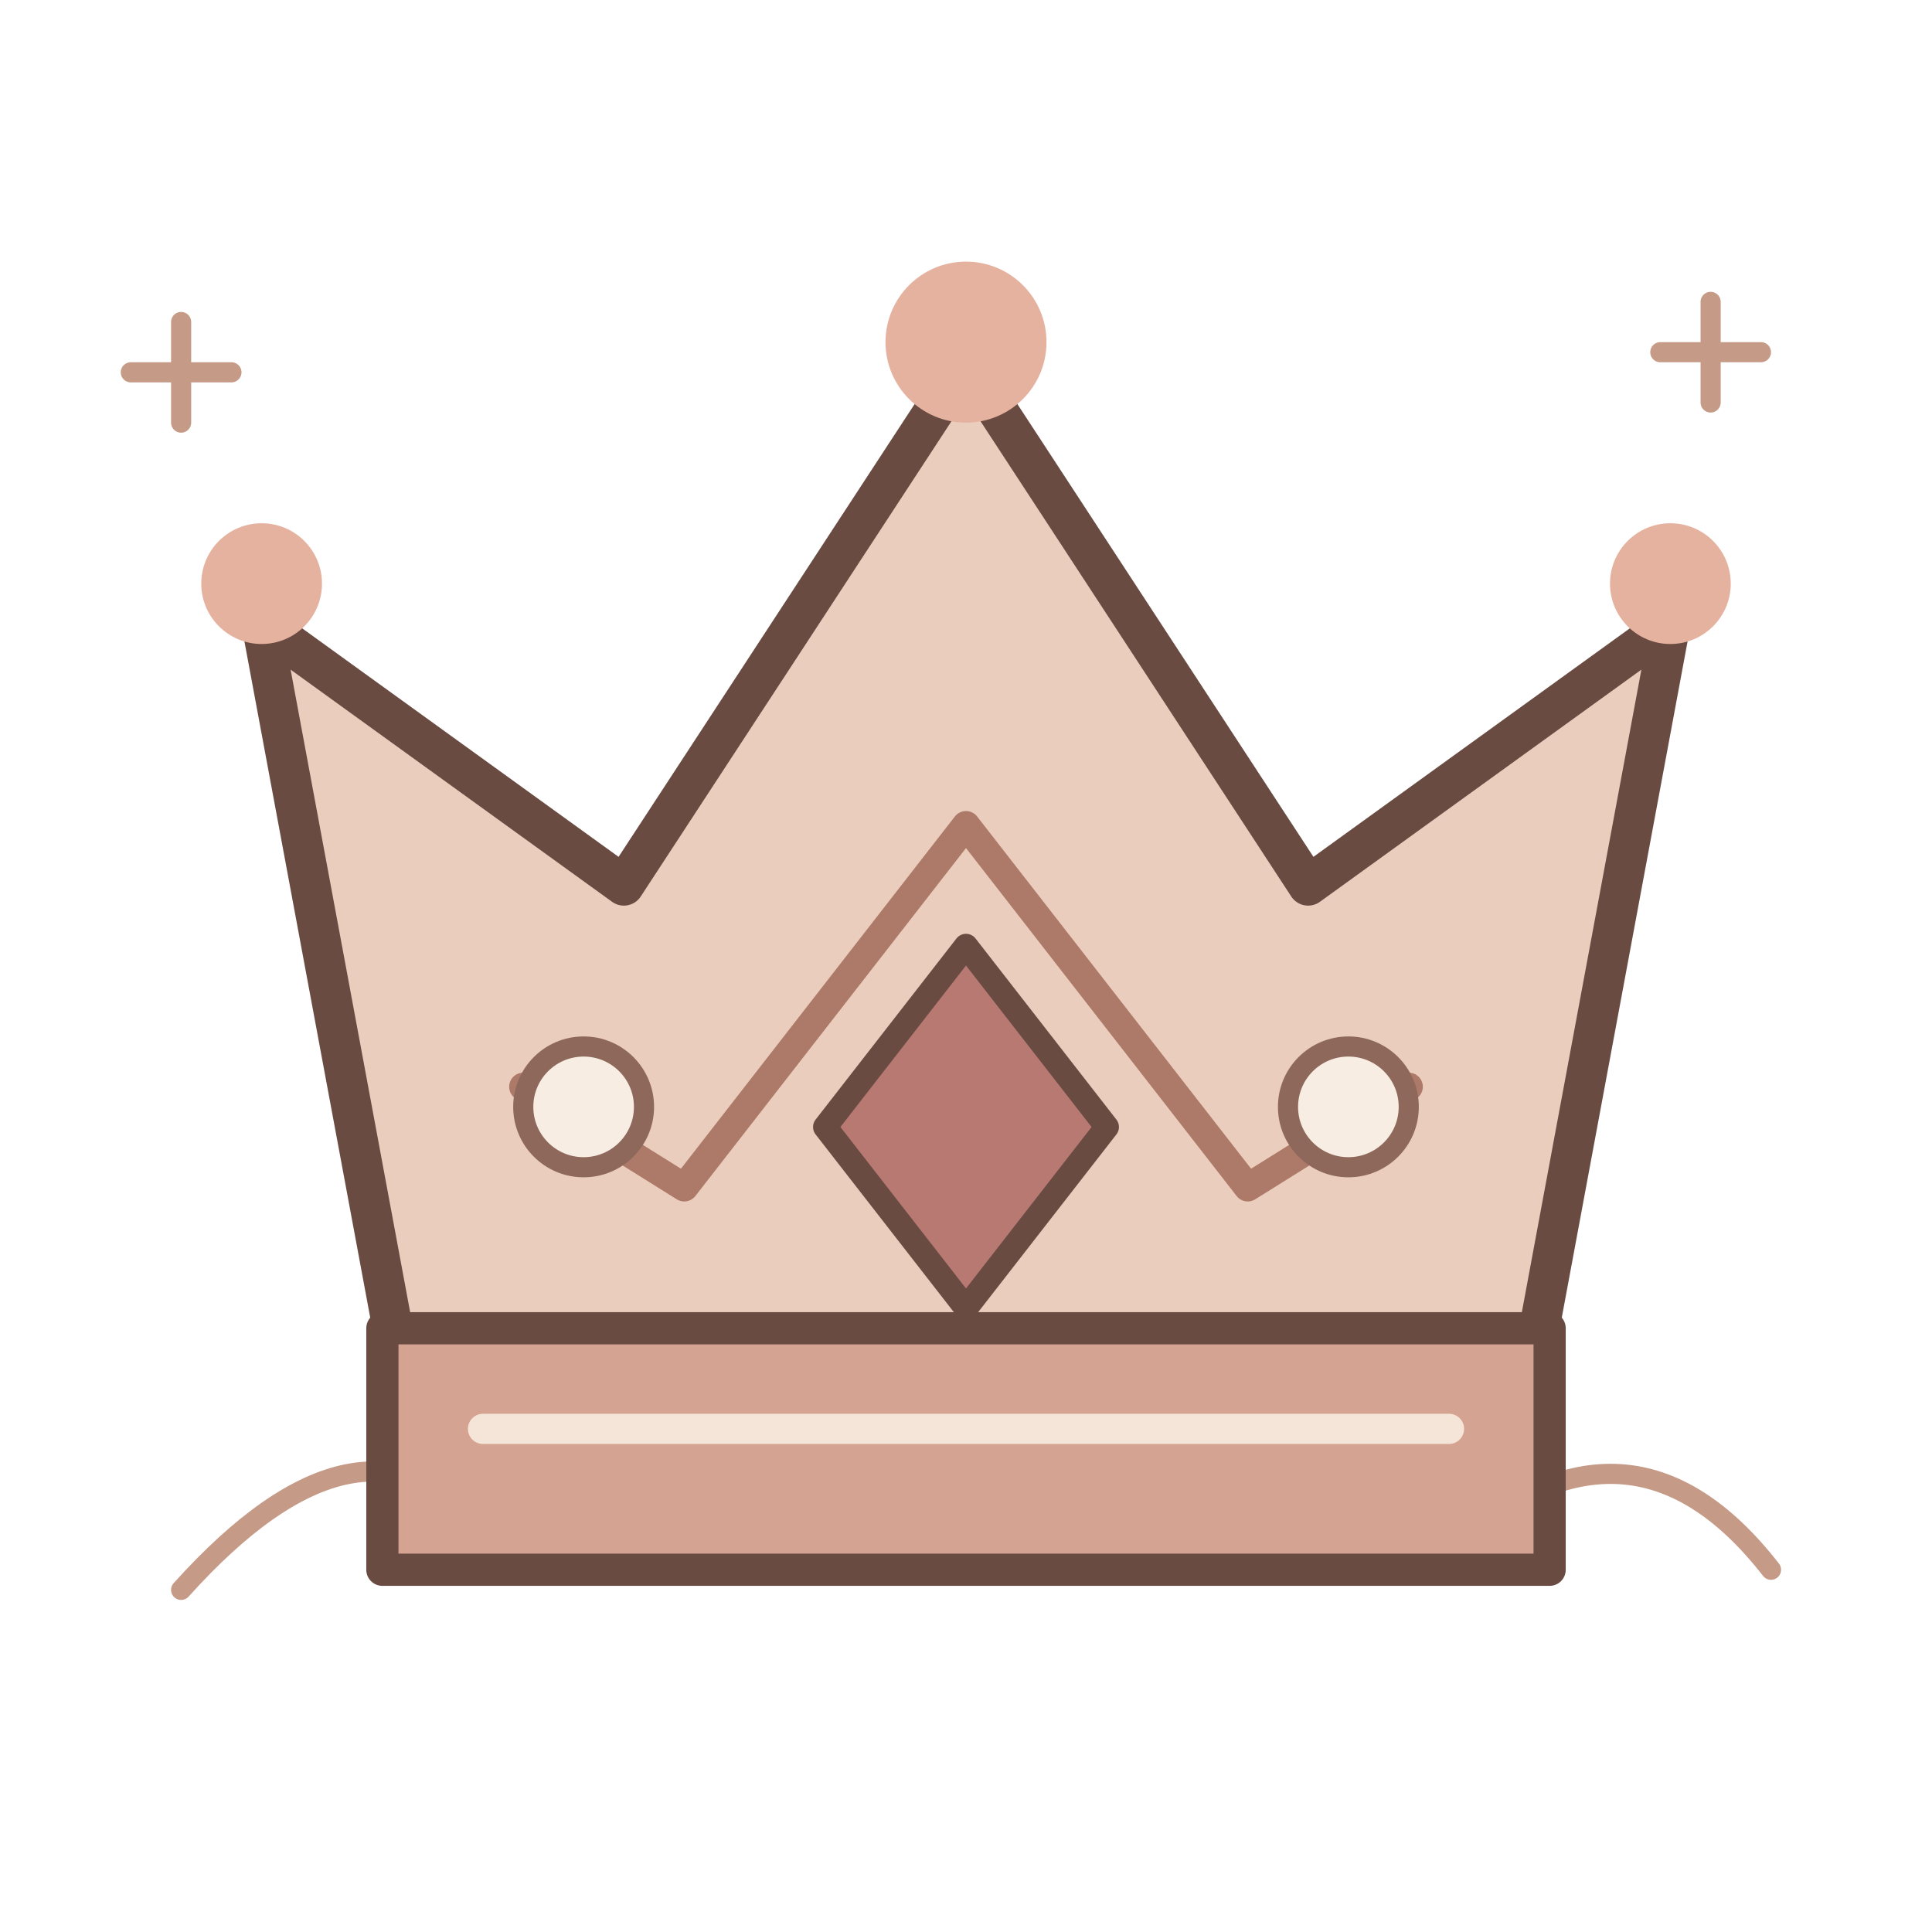
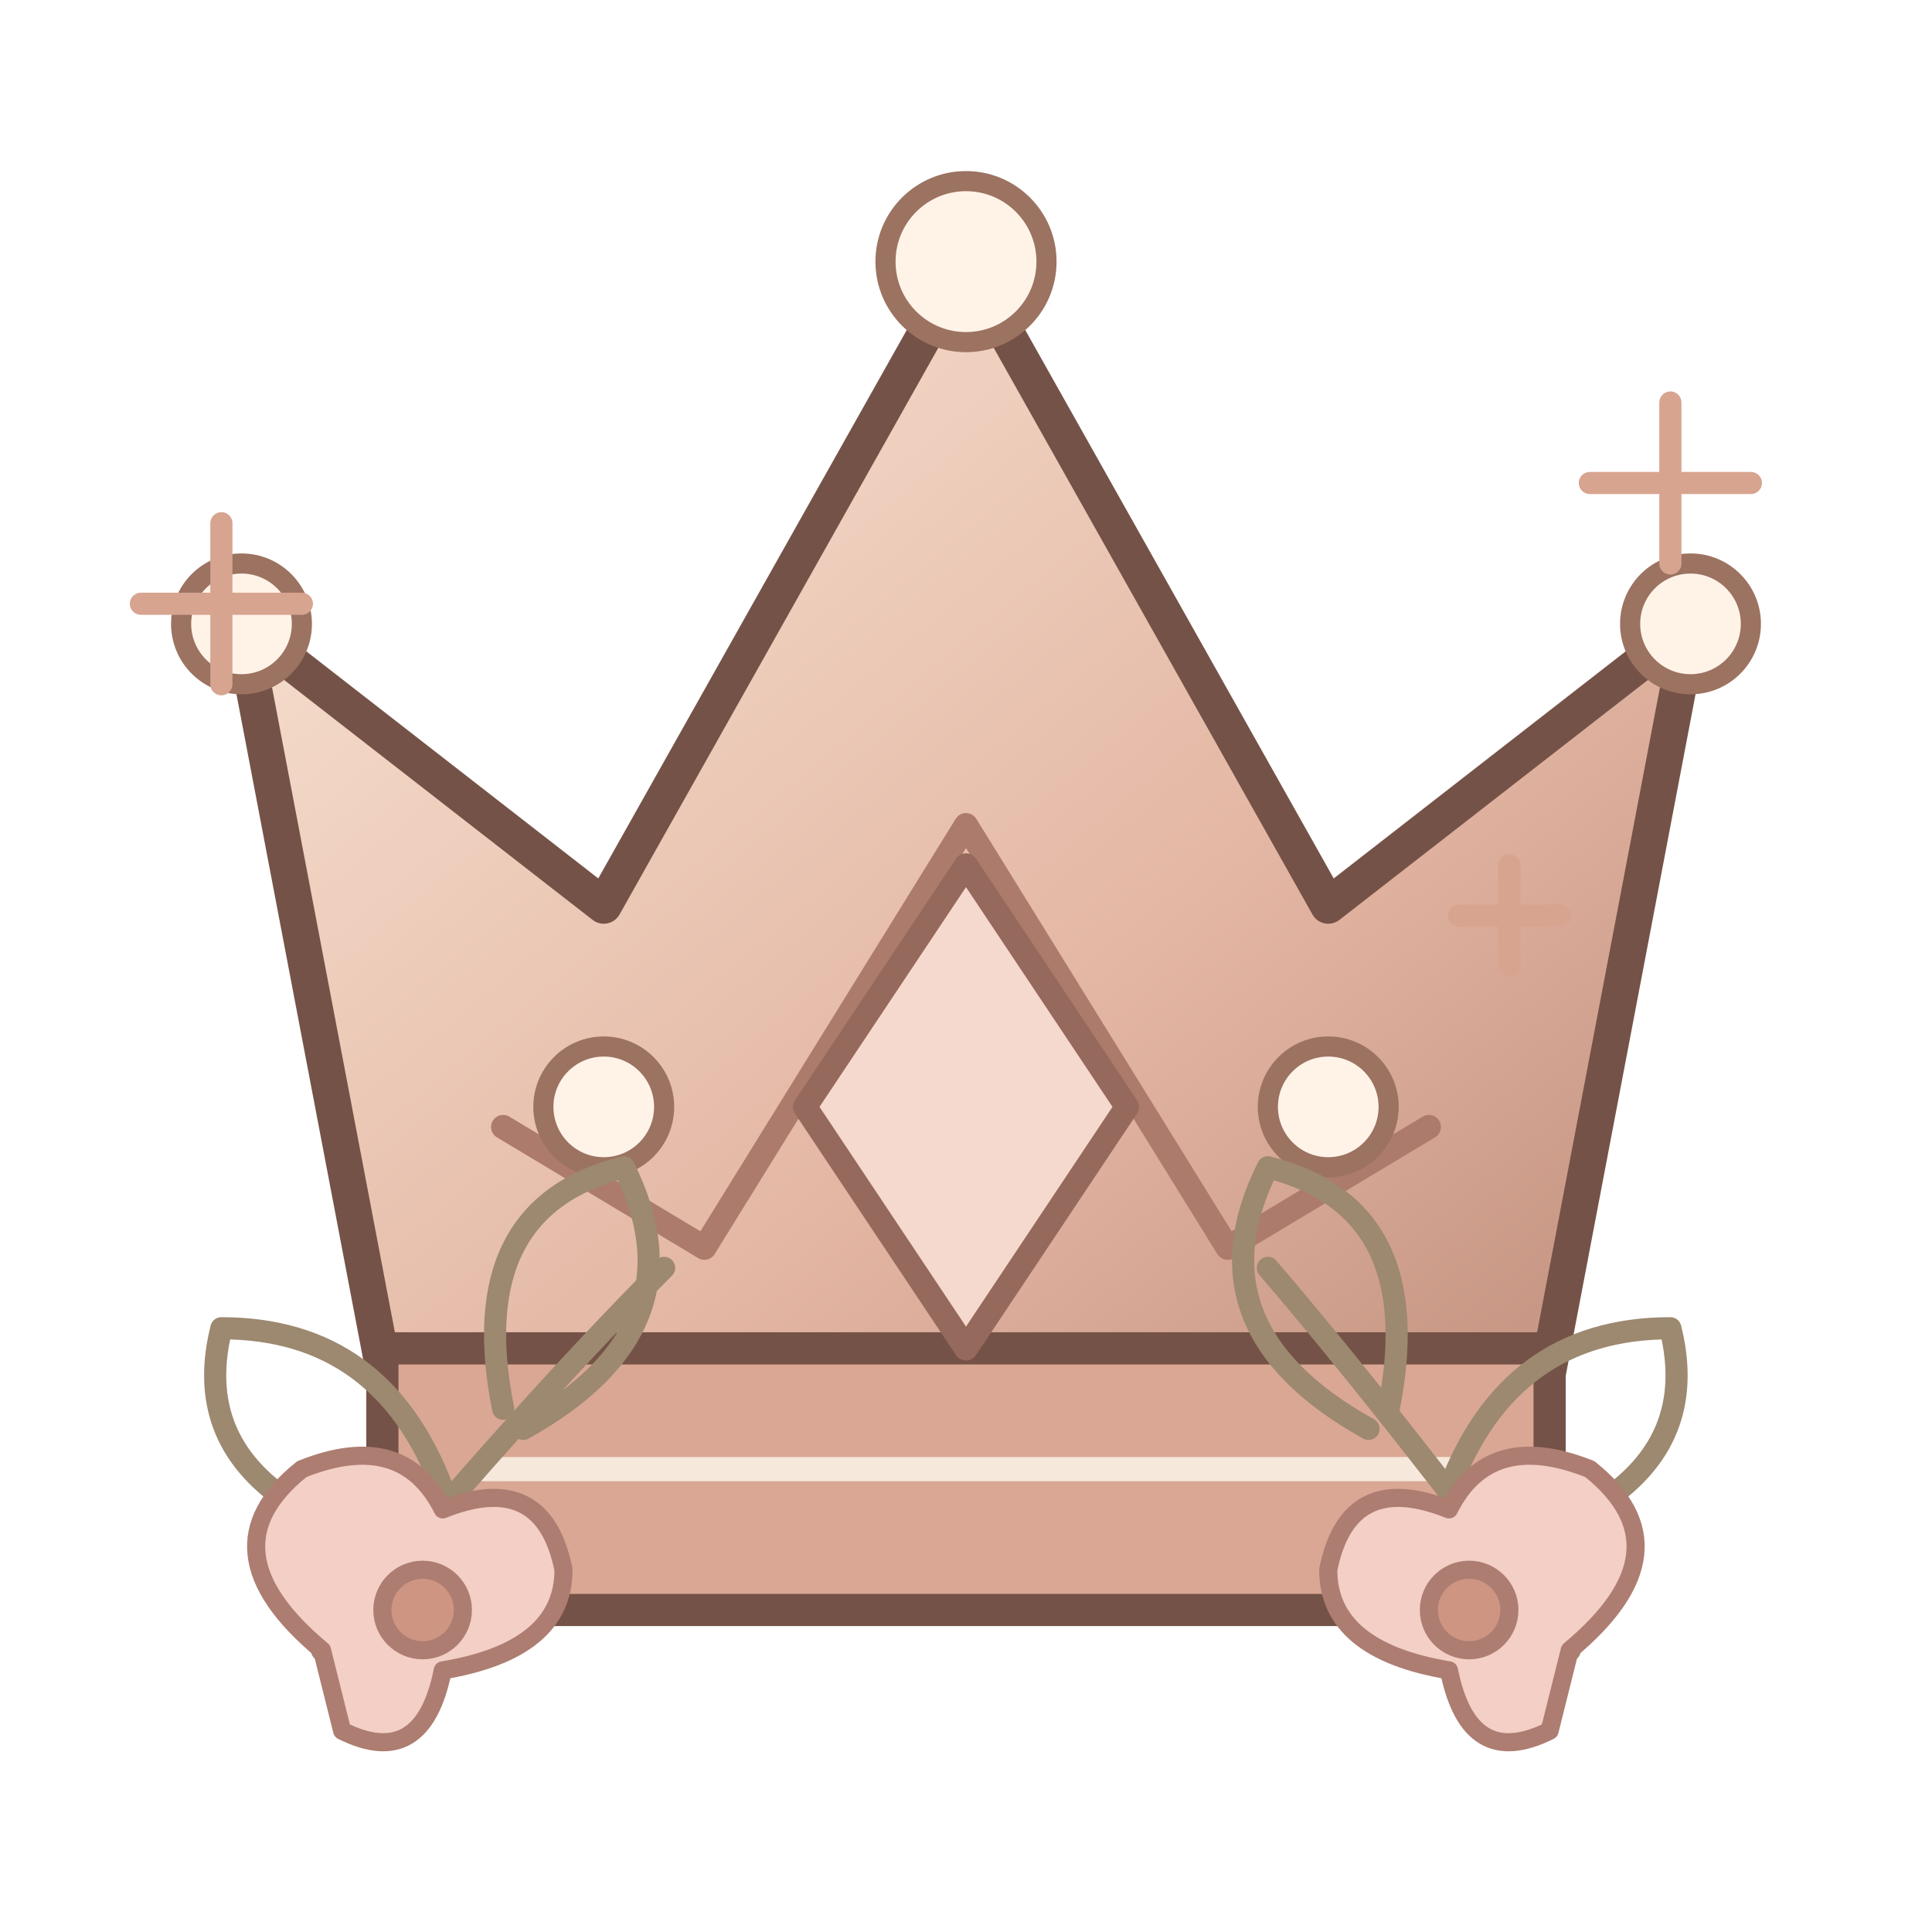
<svg xmlns="http://www.w3.org/2000/svg" viewBox="0 0 96 96" fill="none" stroke-linecap="round" stroke-linejoin="round">
-   <g fill="none" stroke="#C59A87" stroke-width="1" stroke-linecap="round">
-     <path d="M9 79q9-10 15-3M72 77q9-8 16 1M9 16v5m-2.5-2.5h5M85 15v5m-2.5-2.5h5" />
+   <defs>
+     <linearGradient id="gold" x2="1" y2="1">
+       <stop stop-color="#FBE9D9" />
+       <stop offset=".6" stop-color="#E3B6A3" />
+       <stop offset="1" stop-color="#BD8B79" />
+     </linearGradient>
+   </defs>
+   <path d="M12 31 30 45 48 13 66 45 84 31 76 73H20z" fill="url(#gold)" stroke="#755247" stroke-width="1.8" />
+   <path d="M19 67h58v13H19z" fill="#D9A794" stroke="#755247" stroke-width="1.6" />
+   <path d="M25 56l10 6 13-21 13 21 10-6" fill="none" stroke="#AD7B6B" stroke-width="1.2" />
+   <path d="M48 43 56 55 48 67 40 55z" fill="#F6D9CE" stroke="#96695D" stroke-width="1.2" />
+   <g fill="#FFF3E8" stroke="#9C7261" stroke-width="1">
+     <circle cx="30" cy="55" r="3" />
+     <circle cx="66" cy="55" r="3" />
+     <circle cx="48" cy="13" r="4" />
+     <circle cx="12" cy="31" r="3" />
+     <circle cx="84" cy="31" r="3" />
  </g>
-   <path d="M13 31l18 13 17-26 17 26 18-13-8 43H21z" fill="#EBCDBD" stroke="#694B42" stroke-width="2" />
-   <path d="M19 66h58v12H19z" fill="#D4A391" stroke="#694B42" stroke-width="1.6" />
-   <path d="M26 54l8 5 14-18 14 18 8-5" stroke="#AD7A69" stroke-width="1.4" />
-   <path d="M48 47l7 9-7 9-7-9z" fill="#B87973" stroke="#694B42" stroke-width="1.2" />
-   <circle cx="29" cy="55" r="3" fill="#F8EDE2" stroke="#8D685B" />
-   <circle cx="67" cy="55" r="3" fill="#F8EDE2" stroke="#8D685B" />
-   <circle cx="13" cy="29" r="3" fill="#E6B2A0" />
-   <circle cx="48" cy="17" r="4" fill="#E6B2A0" />
-   <circle cx="83" cy="29" r="3" fill="#E6B2A0" />
-   <path d="M24 71h48" stroke="#F5E5D8" stroke-width="1.5" />
+   <path d="M24 73h48" stroke="#F7E8DC" stroke-width="1.2" />
+   <g stroke="#9D8870" stroke-width="1.1" fill="none">
+     <path d="M16 82q10-12 17-19M78 82Q69 70 63 63" />
+     <path d="M20 77q-11-3-9-11 8 0 11 8m3-4q-2-10 6-12 4 8-5 13M74 77q11-3 9-11-8 0-11 8m-3-4q2-10-6-12-4 8 5 13" />
+   </g>
+   <g fill="#F3CFC6" stroke="#AD7D71" stroke-width=".9">
+     <path d="M16 82q-6-5-1-9 5-2 7 2 5-2 6 3 0 4-6 5-1 5-5 3z" />
+     <circle cx="21" cy="80" r="2" fill="#CE9583" />
+     <path d="M78 82q6-5 1-9-5-2-7 2-5-2-6 3 0 4 6 5 1 5 5 3z" />
+     <circle cx="73" cy="80" r="2" fill="#CE9583" />
+   </g>
+   <g fill="none" stroke="#D7A48F" stroke-width="1.1">
+     <path d="M11 26v8m-4-4h8M83 20v8m-4-4h8M75 43v5m-2.5-2.5h5" />
+   </g>
</svg>
